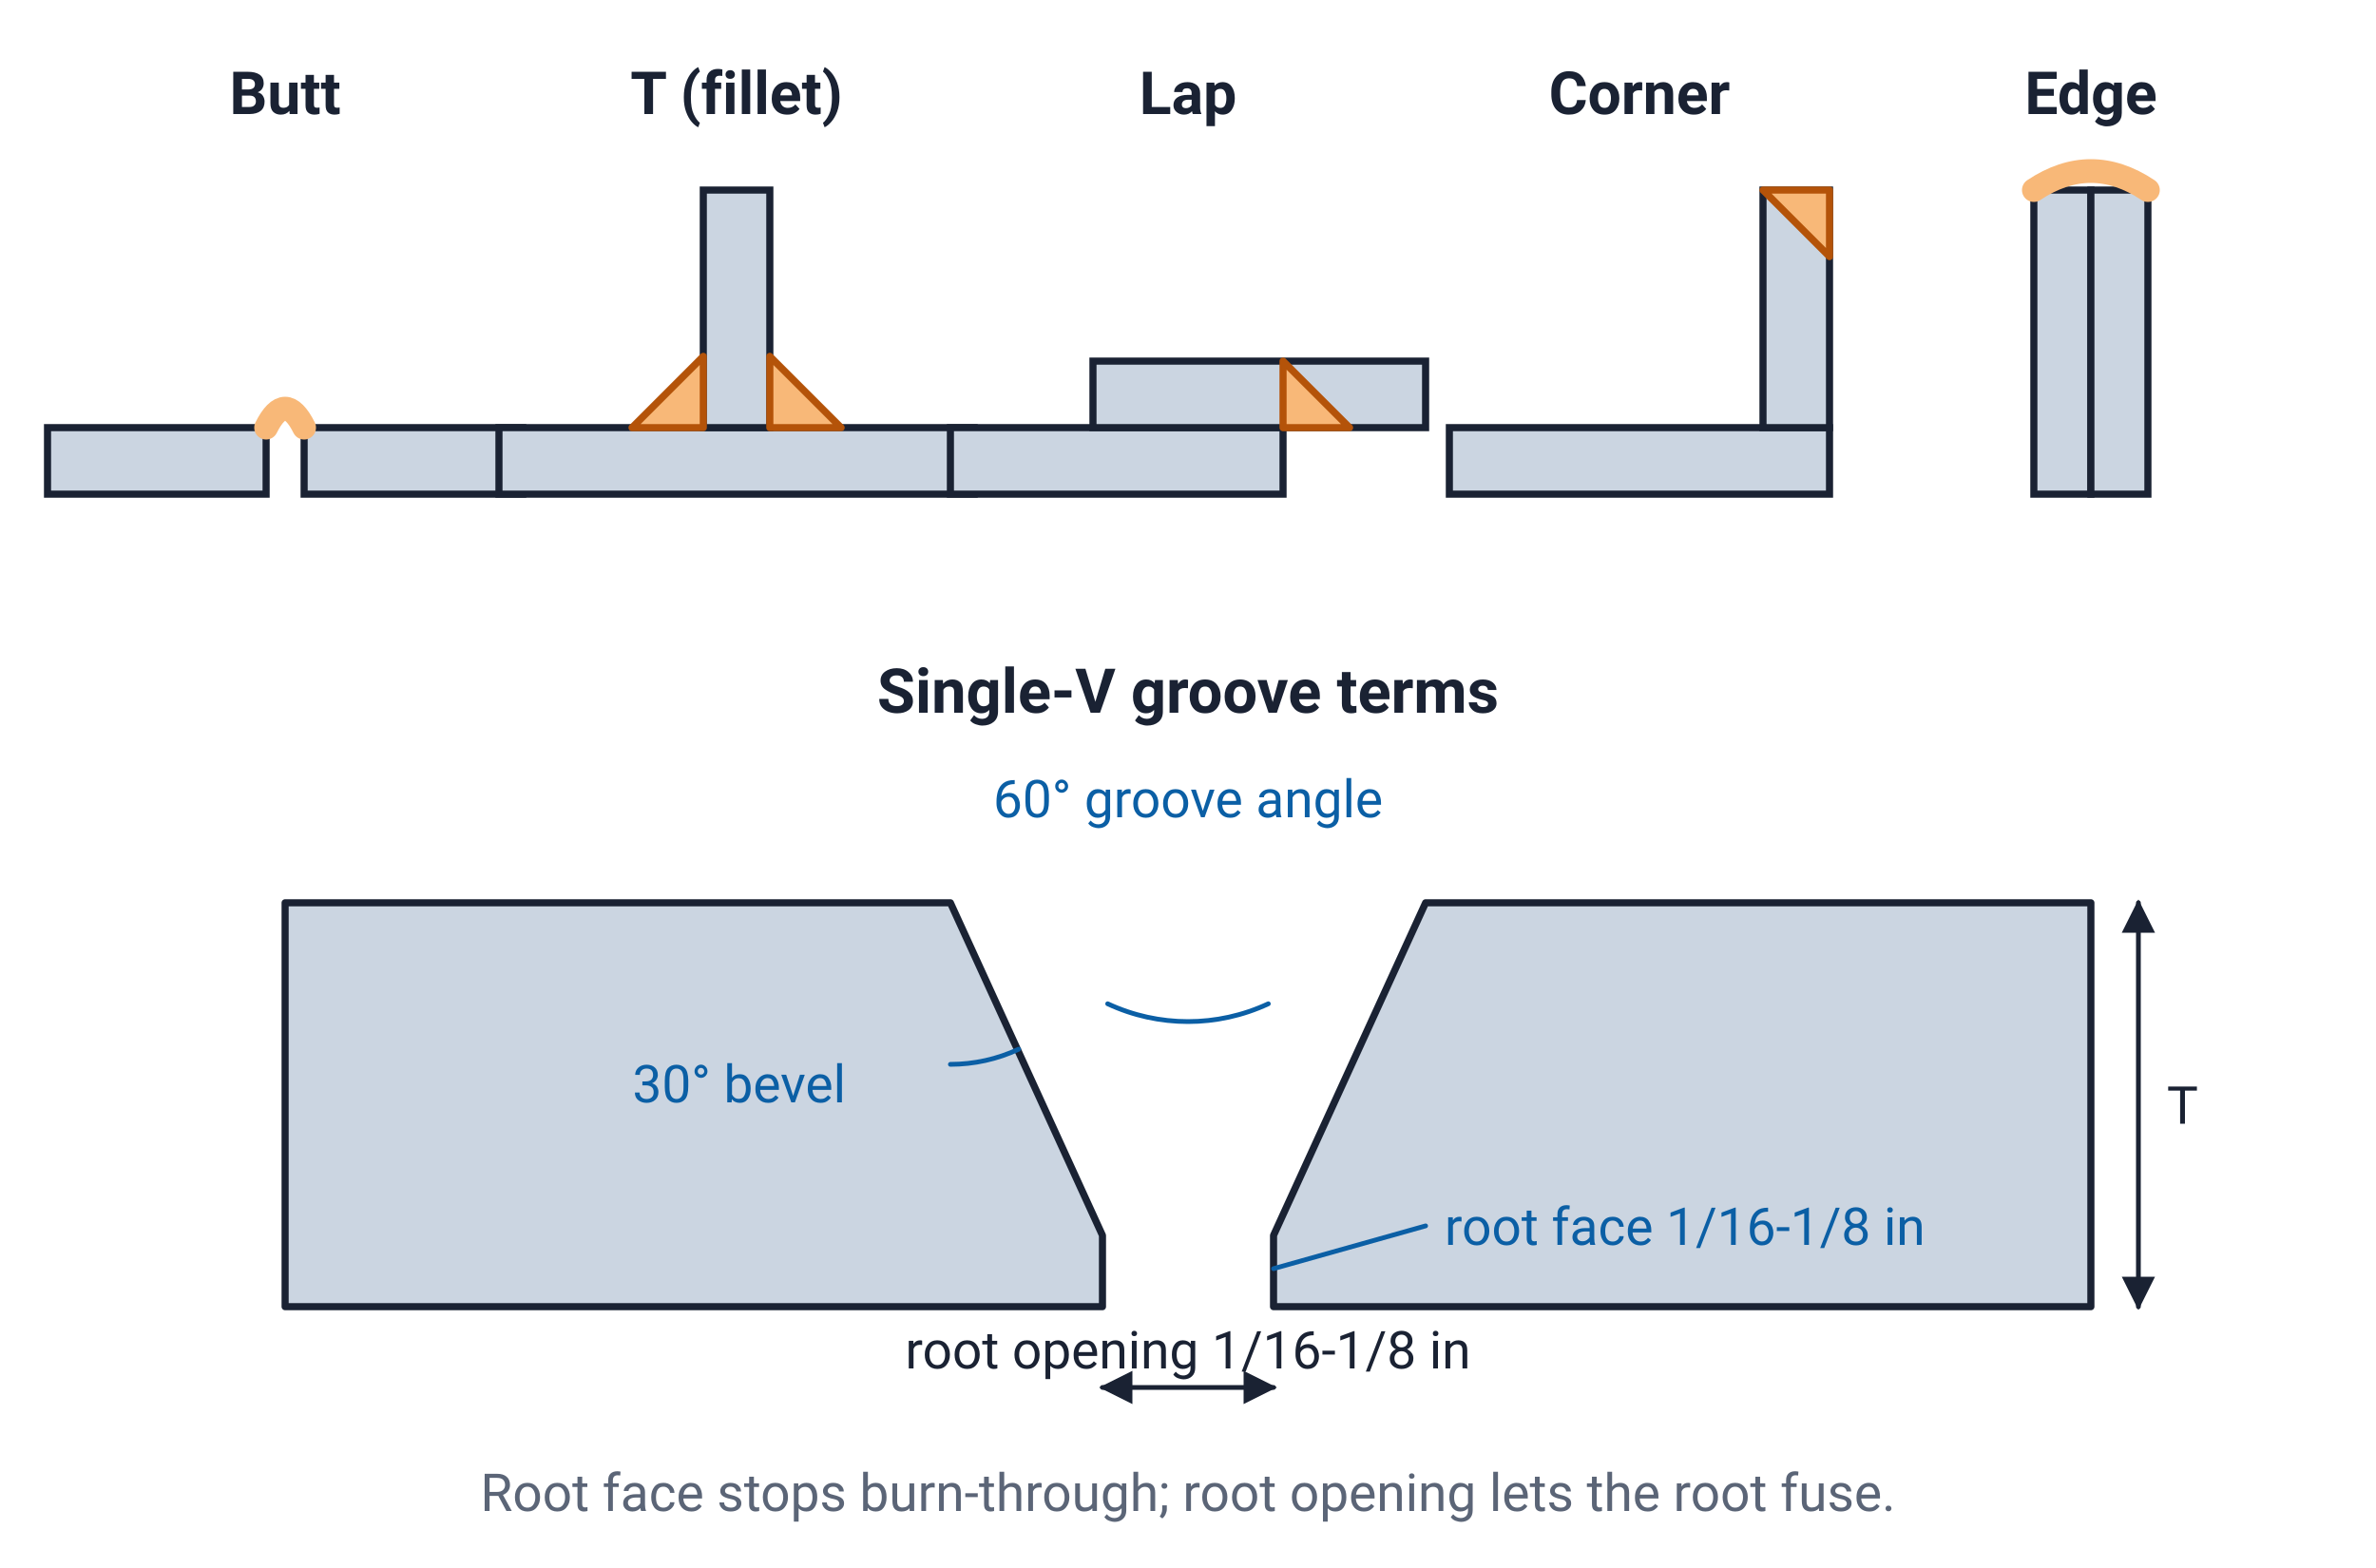
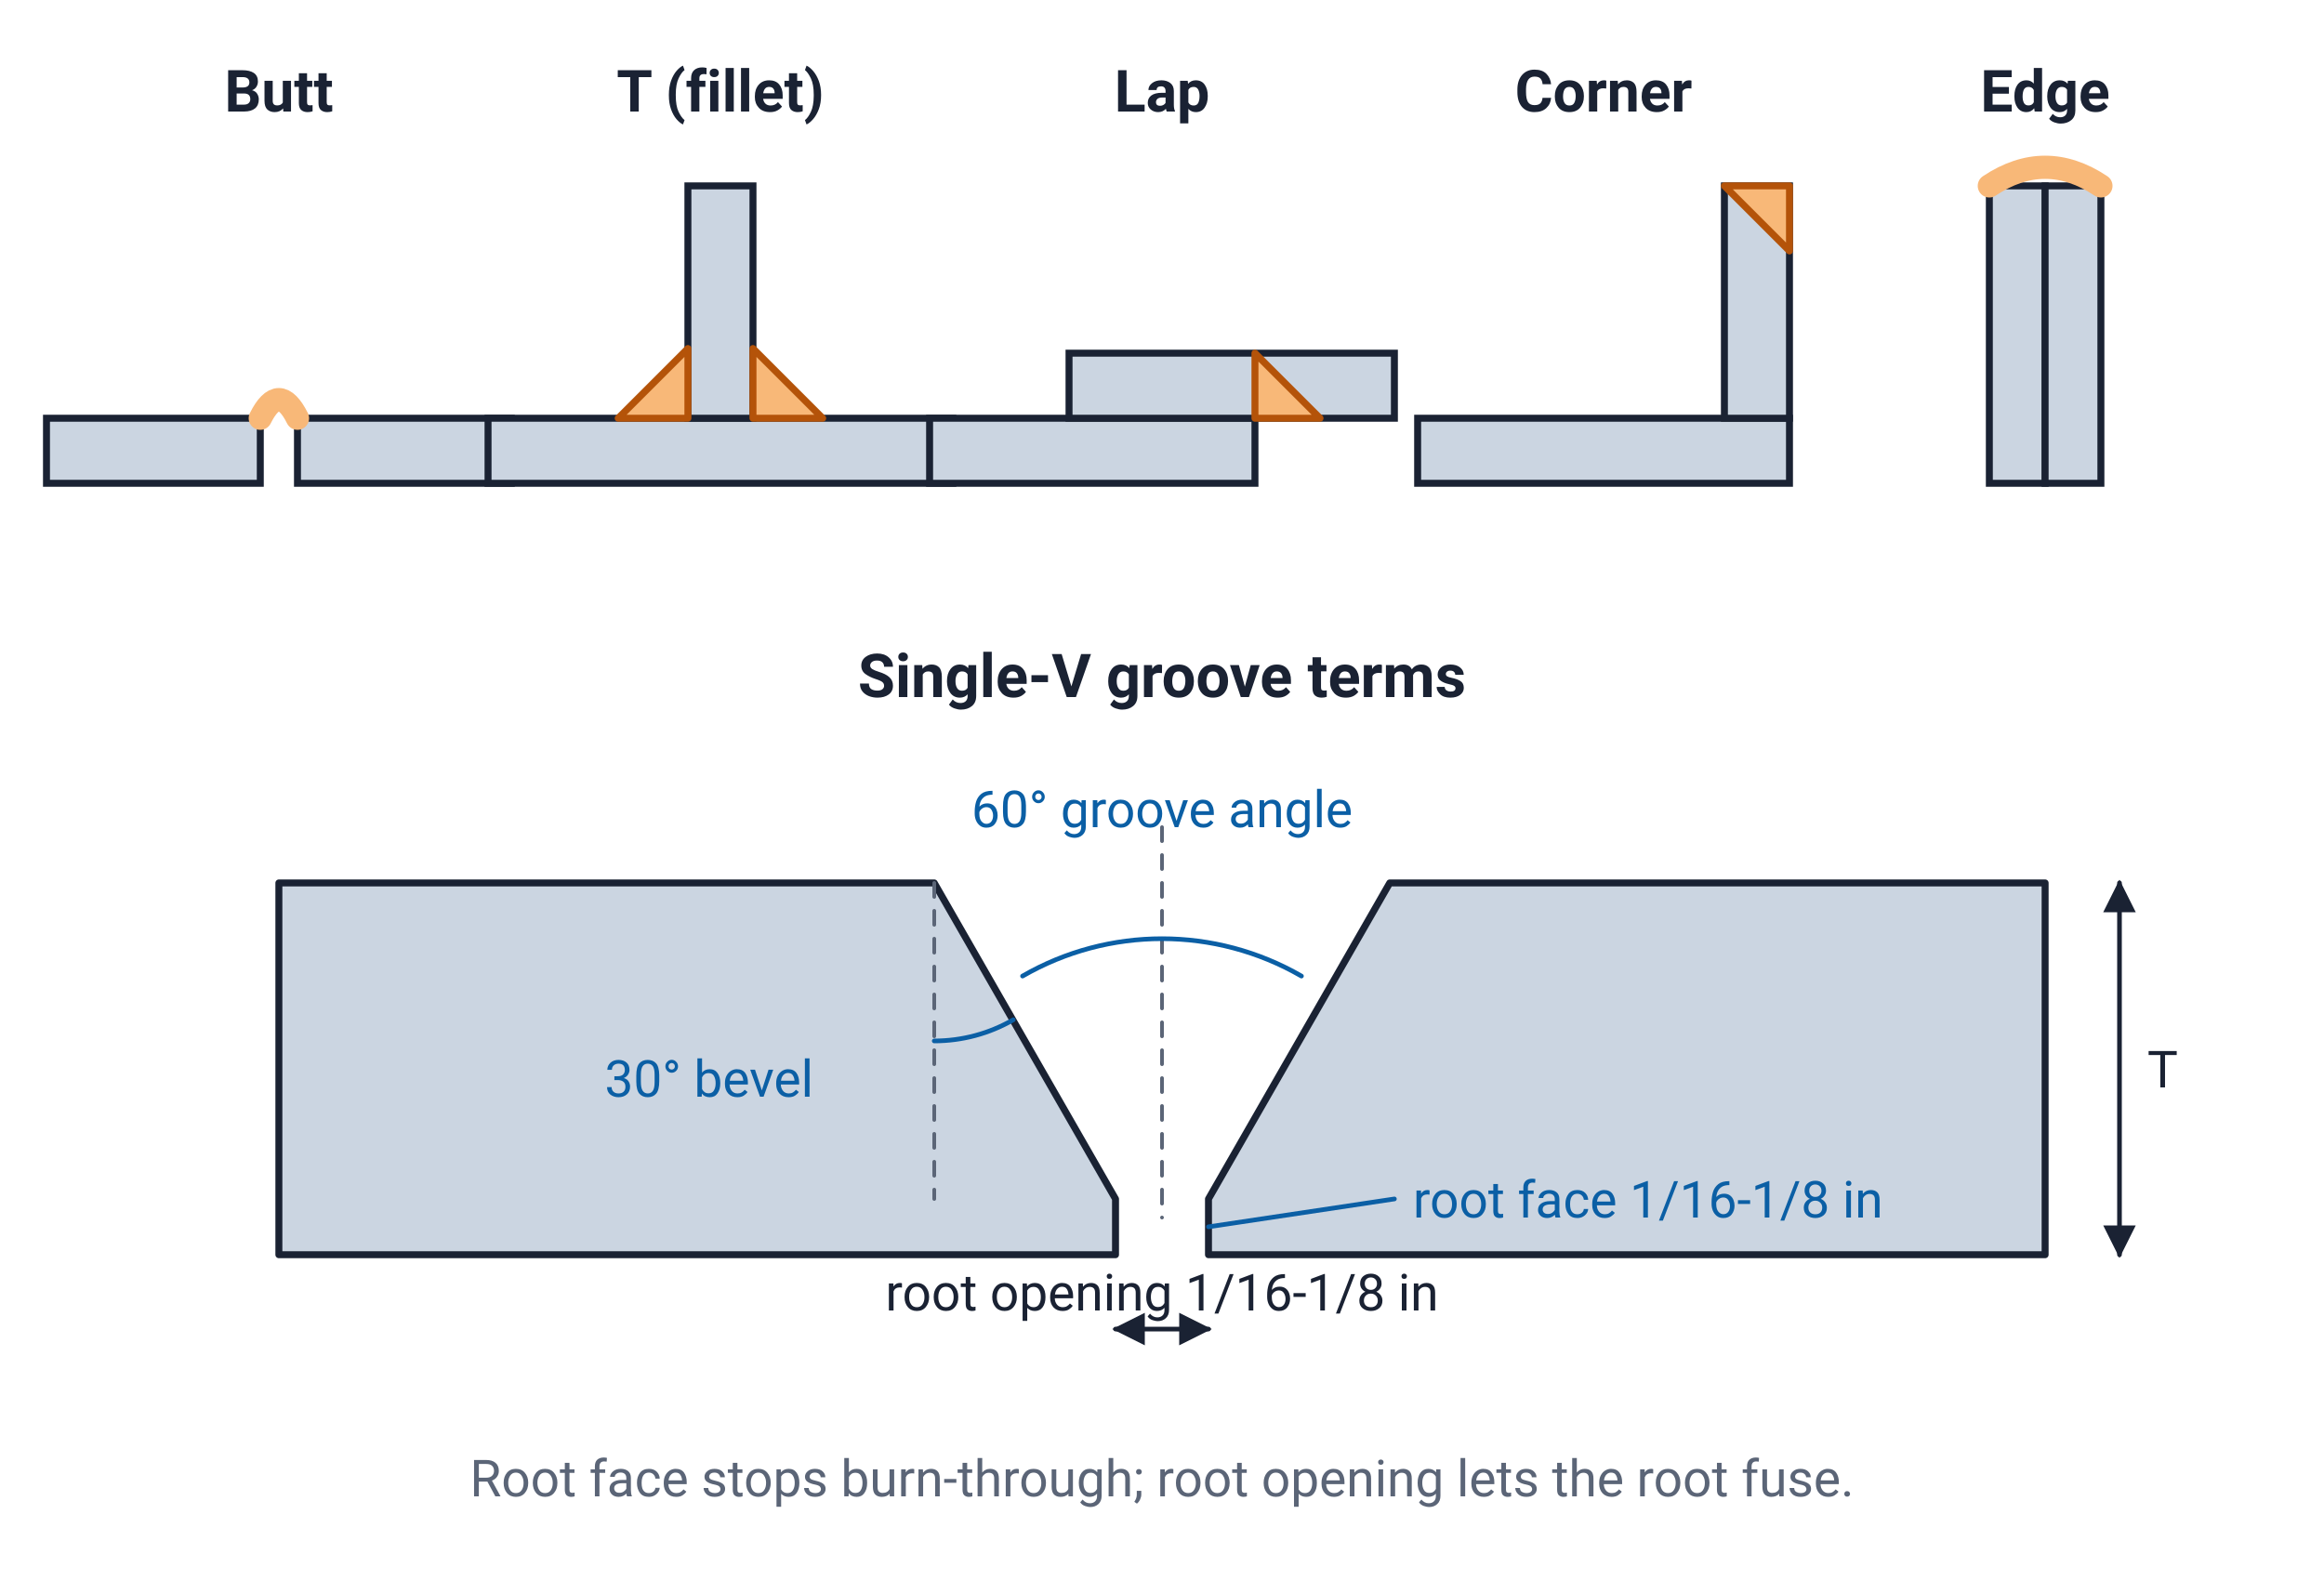
- <svg xmlns="http://www.w3.org/2000/svg" viewBox="0 0 500 330" width="500" height="330" font-family="system-ui, -apple-system, Segoe UI, Roboto, Helvetica, Arial, sans-serif" font-size="13" fill="#1a2233">
+ <svg xmlns="http://www.w3.org/2000/svg" viewBox="0 0 500 340" width="500" height="340" font-family="system-ui, -apple-system, Segoe UI, Roboto, Helvetica, Arial, sans-serif" font-size="13" fill="#1a2233">
  <defs>
    <marker id="arr" viewBox="0 0 10 10" refX="9" refY="5" markerWidth="7" markerHeight="7" orient="auto-start-reverse">
      <path d="M0,0 L10,5 L0,10 z" fill="context-stroke" />
    </marker>
    <marker id="dot" viewBox="0 0 10 10" refX="5" refY="5" markerWidth="5" markerHeight="5">
      <circle cx="5" cy="5" r="4" fill="context-stroke" />
    </marker>
    <pattern id="hatch" width="7" height="7" patternUnits="userSpaceOnUse" patternTransform="rotate(45)">
      <line x1="0" y1="0" x2="0" y2="7" stroke="#64748b" stroke-width="1.2" />
    </pattern>
    <pattern id="hatch2" width="7" height="7" patternUnits="userSpaceOnUse" patternTransform="rotate(-45)">
      <line x1="0" y1="0" x2="0" y2="7" stroke="#0b5fa5" stroke-width="1.2" />
    </pattern>
    <pattern id="dots" width="6" height="6" patternUnits="userSpaceOnUse">
      <circle cx="3" cy="3" r="1" fill="#64748b" />
    </pattern>
  </defs>
-   <rect width="500" height="330" fill="#ffffff" />
+   <rect width="500" height="340" fill="#ffffff" />
  <text x="60" y="24" font-size="12.5" text-anchor="middle" font-weight="700" fill="#1a2233">Butt</text>
  <rect x="10" y="90" width="46" height="14" fill="#cbd5e1" stroke="#1a2233" stroke-width="1.5" />
  <rect x="64" y="90" width="46" height="14" fill="#cbd5e1" stroke="#1a2233" stroke-width="1.5" />
  <path d="M56,90 Q60,82 64,90" fill="none" stroke="#f8b878" stroke-width="5" stroke-linejoin="round" stroke-linecap="round" />
  <text x="155" y="24" font-size="12.5" text-anchor="middle" font-weight="700" fill="#1a2233">T (fillet)</text>
  <rect x="105" y="90" width="100" height="14" fill="#cbd5e1" stroke="#1a2233" stroke-width="1.5" />
  <rect x="148" y="40" width="14" height="50" fill="#cbd5e1" stroke="#1a2233" stroke-width="1.5" />
  <path d="M148,90 L133,90 L148,75 Z" fill="#f8b878" stroke="#b45309" stroke-width="1.5" stroke-linejoin="round" stroke-linecap="round" />
  <path d="M162,90 L177,90 L162,75 Z" fill="#f8b878" stroke="#b45309" stroke-width="1.5" stroke-linejoin="round" stroke-linecap="round" />
  <text x="250" y="24" font-size="12.5" text-anchor="middle" font-weight="700" fill="#1a2233">Lap</text>
  <rect x="200" y="90" width="70" height="14" fill="#cbd5e1" stroke="#1a2233" stroke-width="1.5" />
  <rect x="230" y="76" width="70" height="14" fill="#cbd5e1" stroke="#1a2233" stroke-width="1.5" />
  <path d="M270,90 L284,90 L270,76 Z" fill="#f8b878" stroke="#b45309" stroke-width="1.5" stroke-linejoin="round" stroke-linecap="round" />
  <text x="345" y="24" font-size="12.5" text-anchor="middle" font-weight="700" fill="#1a2233">Corner</text>
  <rect x="305" y="90" width="80" height="14" fill="#cbd5e1" stroke="#1a2233" stroke-width="1.5" />
  <rect x="371" y="40" width="14" height="50" fill="#cbd5e1" stroke="#1a2233" stroke-width="1.5" />
  <path d="M371,40 L385,40 L385,54 Z" fill="#f8b878" stroke="#b45309" stroke-width="1.5" stroke-linejoin="round" stroke-linecap="round" />
  <text x="440" y="24" font-size="12.5" text-anchor="middle" font-weight="700" fill="#1a2233">Edge</text>
  <rect x="428" y="40" width="12" height="64" fill="#cbd5e1" stroke="#1a2233" stroke-width="1.5" />
  <rect x="440" y="40" width="12" height="64" fill="#cbd5e1" stroke="#1a2233" stroke-width="1.5" />
  <path d="M428,40 Q440,32 452,40" fill="none" stroke="#f8b878" stroke-width="5" stroke-linejoin="round" stroke-linecap="round" />
  <text x="250" y="150" font-size="13" text-anchor="middle" font-weight="700" fill="#1a2233">Single-V groove terms</text>
-   <path d="M60,190 L200,190 L232,260 L232,275 L60,275 Z" fill="#cbd5e1" stroke="#1a2233" stroke-width="1.5" stroke-linejoin="round" stroke-linecap="round" />
-   <path d="M440,190 L300,190 L268,260 L268,275 L440,275 Z" fill="#cbd5e1" stroke="#1a2233" stroke-width="1.5" stroke-linejoin="round" stroke-linecap="round" />
-   <path d="M266.905,211.252 A40,40 0 0 1 233.095,211.252" fill="none" stroke="#0b5fa5" stroke-width="1" stroke-linejoin="round" stroke-linecap="round" />
-   <text x="250" y="231" font-size="12" text-anchor="middle" fill="#0b5fa5" />
-   <text x="250" y="172" font-size="11" text-anchor="middle" fill="#0b5fa5">60° groove angle</text>
-   <line x1="232" y1="292" x2="268" y2="292" stroke="#1a2233" stroke-width="1" stroke-linecap="round" marker-end="url(#arr)" marker-start="url(#arr)" />
-   <text x="250" y="288" font-size="11" text-anchor="middle" fill="#1a2233">root opening 1/16-1/8 in</text>
-   <line x1="268" y1="267" x2="300" y2="258" stroke="#0b5fa5" stroke-width="1" stroke-linecap="round" />
+   <path d="M60,190 L201,190 L240,258 L240,270 L60,270 Z" fill="#cbd5e1" stroke="#1a2233" stroke-width="1.5" stroke-linejoin="round" stroke-linecap="round" />
+   <path d="M440,190 L299,190 L260,258 L260,270 L440,270 Z" fill="#cbd5e1" stroke="#1a2233" stroke-width="1.5" stroke-linejoin="round" stroke-linecap="round" />
+   <line x1="250" y1="178" x2="250" y2="262" stroke="#5b6577" stroke-width="0.8" stroke-dasharray="3 3" stroke-linecap="round" />
+   <path d="M220,210.038 A60,60 0 0 1 280,210.038" fill="none" stroke="#0b5fa5" stroke-width="1" stroke-linejoin="round" stroke-linecap="round" />
+   <text x="250" y="194" font-size="12" text-anchor="middle" fill="#0b5fa5" />
+   <text x="250" y="178" font-size="11" text-anchor="middle" fill="#0b5fa5">60° groove angle</text>
+   <line x1="201" y1="190" x2="201" y2="258" stroke="#5b6577" stroke-width="0.8" stroke-dasharray="3 3" stroke-linecap="round" />
+   <path d="M201,224 A34,34 0 0 0 218,219.445" fill="none" stroke="#0b5fa5" stroke-width="1" stroke-linejoin="round" stroke-linecap="round" />
+   <text x="212.906" y="238.433" font-size="12" text-anchor="middle" fill="#0b5fa5" />
+   <text x="175" y="236" font-size="11" text-anchor="end" fill="#0b5fa5">30° bevel</text>
+   <line x1="240" y1="286" x2="260" y2="286" stroke="#1a2233" stroke-width="1" stroke-linecap="round" marker-end="url(#arr)" marker-start="url(#arr)" />
+   <text x="250" y="282" font-size="11" text-anchor="middle" fill="#1a2233">root opening 1/16-1/8 in</text>
+   <line x1="260" y1="264" x2="300" y2="258" stroke="#0b5fa5" stroke-width="1" stroke-linecap="round" />
  <text x="304" y="262" font-size="11" text-anchor="start" fill="#0b5fa5">root face 1/16-1/8 in</text>
-   <path d="M200,224 A34,34 0 0 0 214.369,220.814" fill="none" stroke="#0b5fa5" stroke-width="1" stroke-linejoin="round" stroke-linecap="round" />
-   <text x="209.956" y="238.91" font-size="12" text-anchor="middle" fill="#0b5fa5" />
-   <text x="178" y="232" font-size="11" text-anchor="end" fill="#0b5fa5">30° bevel</text>
-   <line x1="450" y1="190" x2="450" y2="275" stroke="#1a2233" stroke-width="1" stroke-linecap="round" marker-end="url(#arr)" marker-start="url(#arr)" />
-   <text x="456" y="236.5" font-size="11" text-anchor="start" fill="#1a2233">T</text>
-   <text x="250" y="318" font-size="11" text-anchor="middle" fill="#5b6577">Root face stops burn-through; root opening lets the root fuse.</text>
+   <line x1="456" y1="190" x2="456" y2="270" stroke="#1a2233" stroke-width="1" stroke-linecap="round" marker-end="url(#arr)" marker-start="url(#arr)" />
+   <text x="462" y="234" font-size="11" text-anchor="start" fill="#1a2233">T</text>
+   <text x="250" y="322" font-size="11" text-anchor="middle" fill="#5b6577">Root face stops burn-through; root opening lets the root fuse.</text>
</svg>
